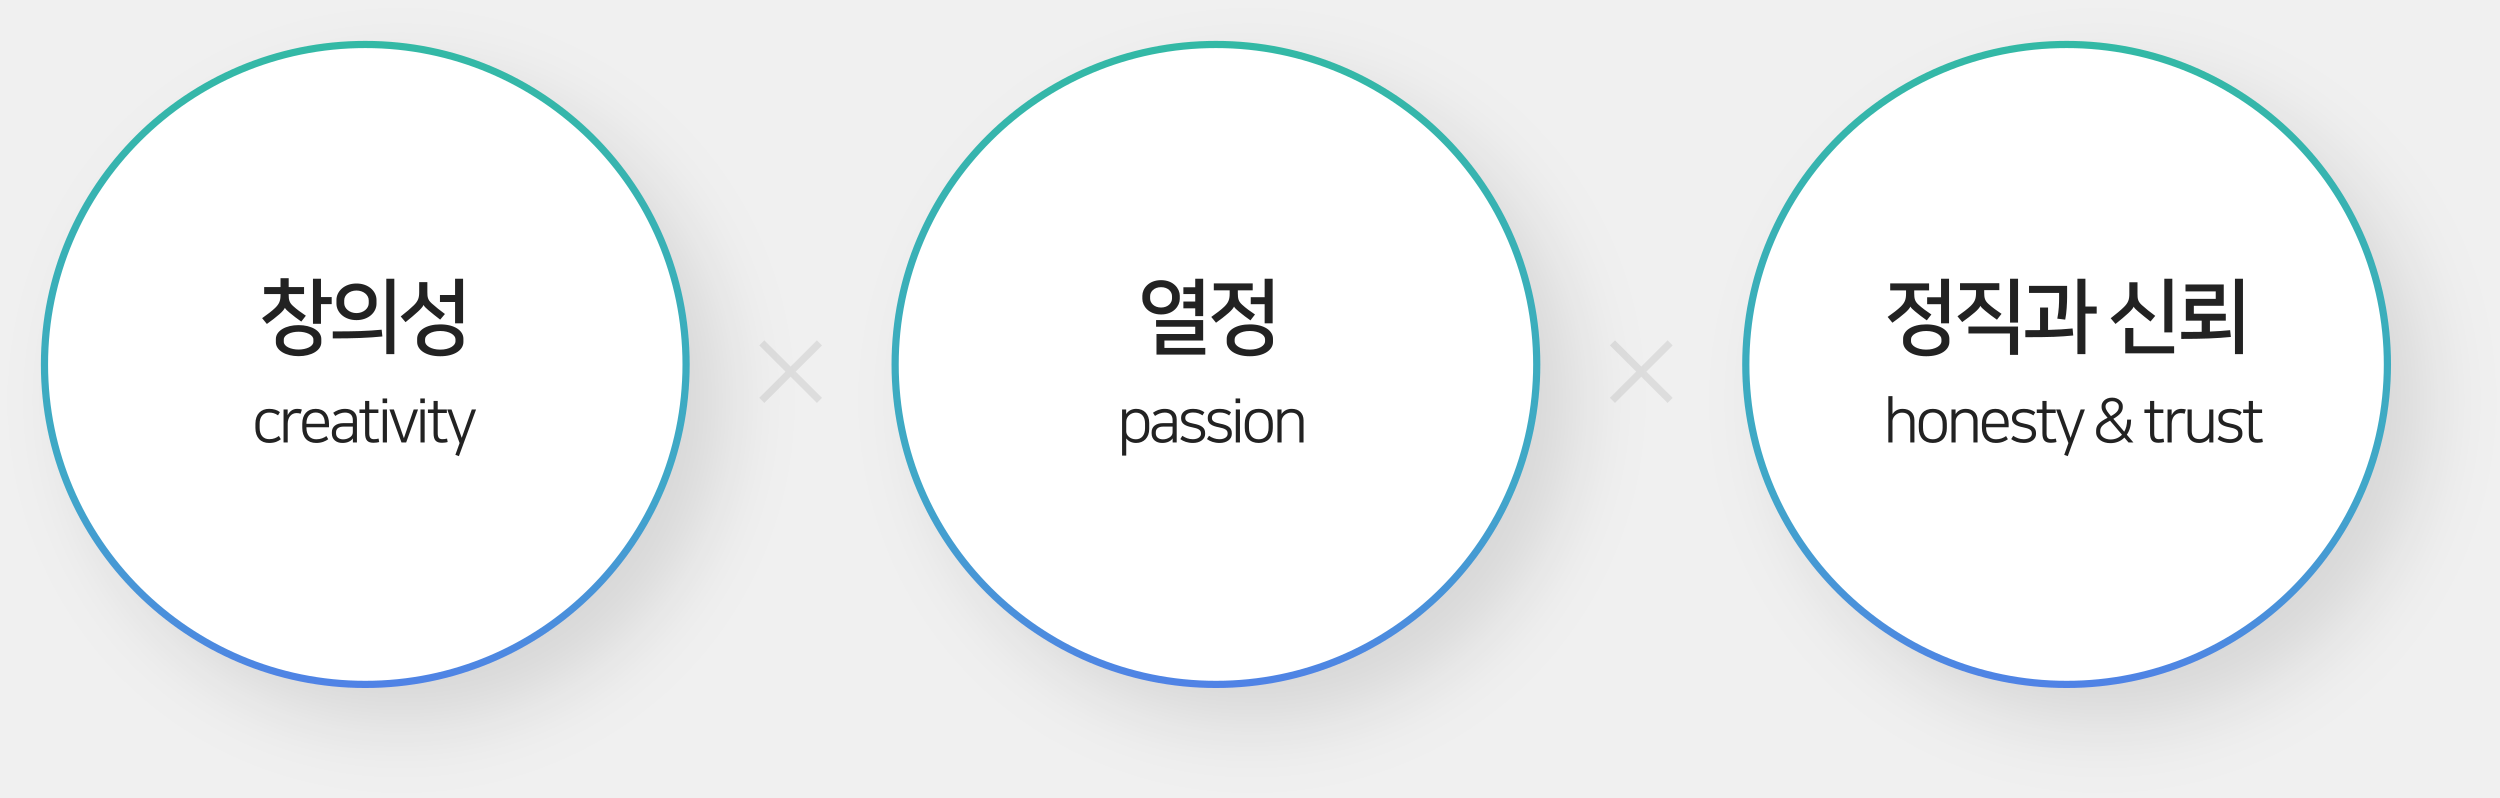
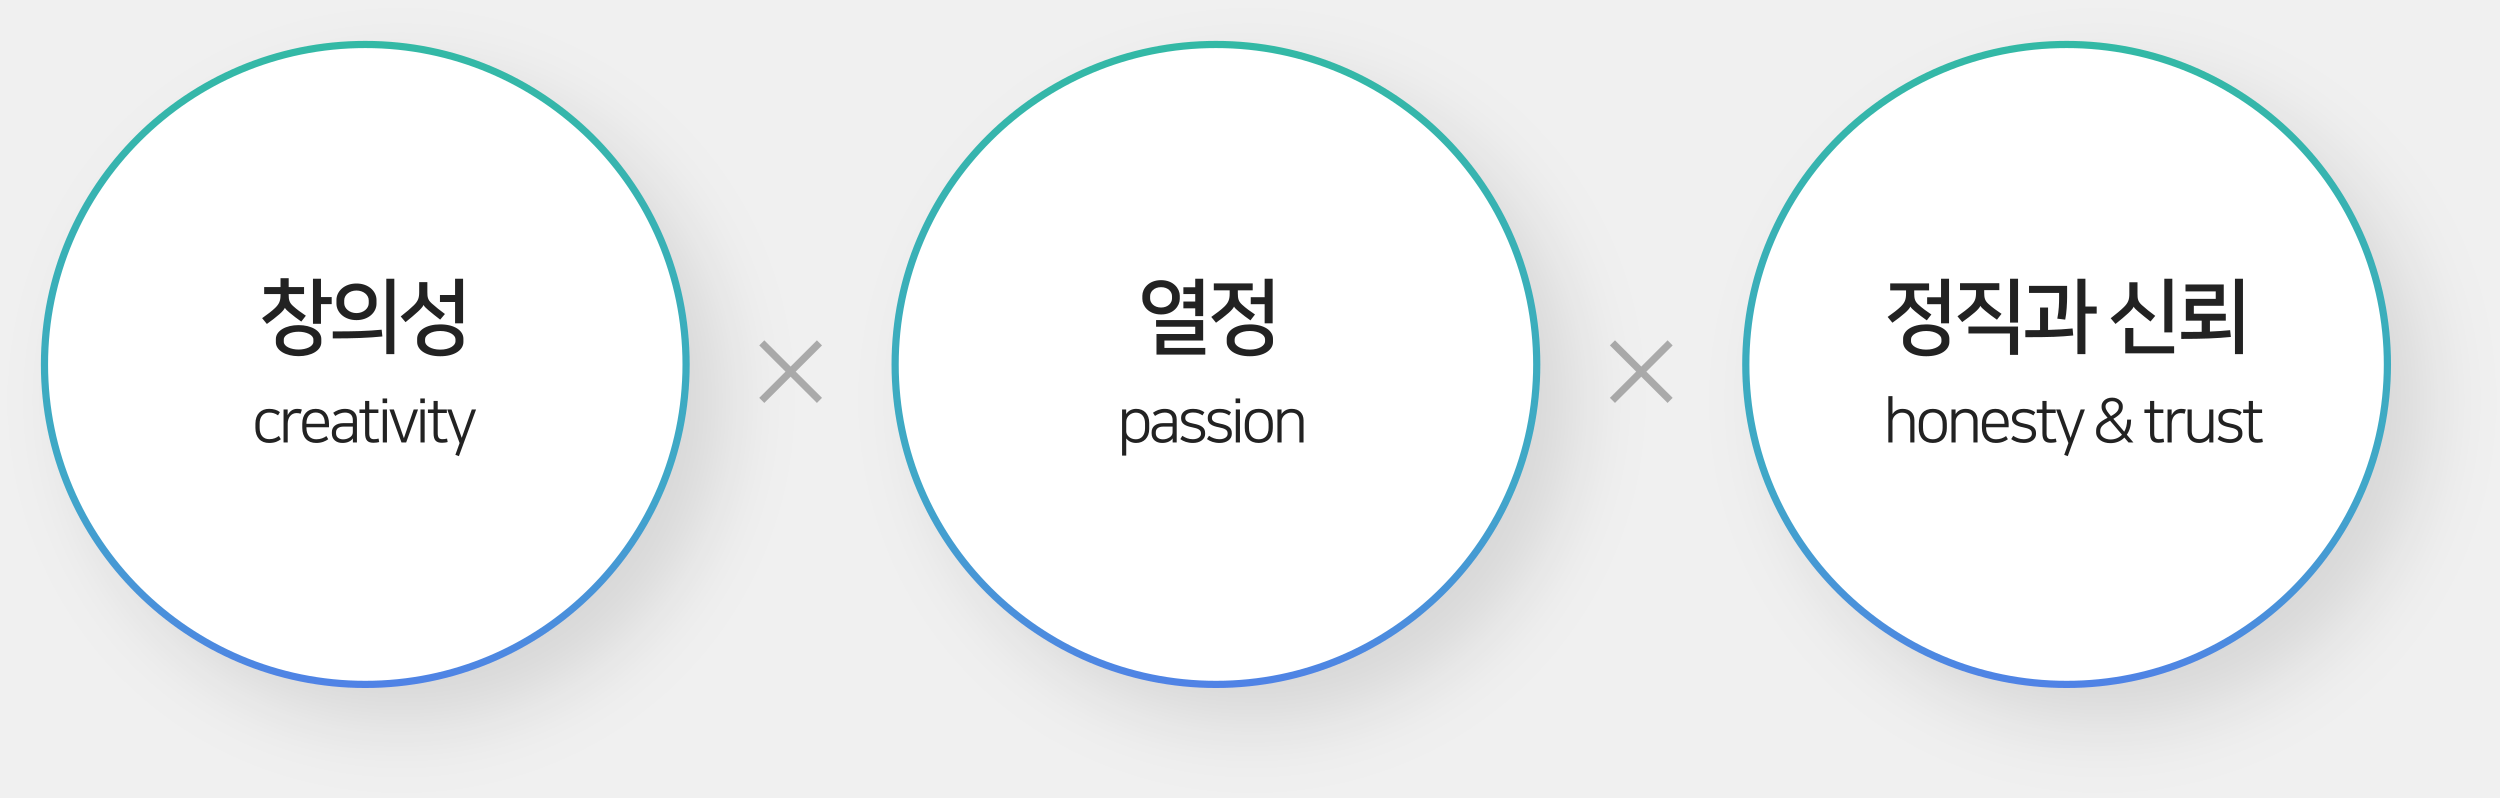
<svg xmlns="http://www.w3.org/2000/svg" width="367" height="117" viewBox="0 0 367 117" fill="none">
-   <g filter="url(#filter0_d_4_2608)">
-     <path d="M350.471 53.5C350.471 79.44 329.388 100.471 303.377 100.471C277.367 100.471 256.284 79.44 256.284 53.5C256.284 27.56 277.367 6.529 303.377 6.529C329.388 6.529 350.471 27.56 350.471 53.5Z" fill="white" stroke="url(#paint0_linear_4_2608)" stroke-width="1.058" />
+   <g filter="url(#filter0_d_1_45861)">
+     <path d="M350.471 53.5C350.471 79.44 329.388 100.471 303.377 100.471C277.367 100.471 256.284 79.44 256.284 53.5C256.284 27.56 277.367 6.529 303.377 6.529C329.388 6.529 350.471 27.56 350.471 53.5Z" fill="white" stroke="url(#paint0_linear_1_45861)" stroke-width="1.058" />
  </g>
  <path d="M279.375 50.198C279.375 51.362 280.647 52.298 282.771 52.298C284.895 52.298 286.167 51.362 286.167 50.198V49.718C286.167 48.554 284.895 47.618 282.771 47.618C280.647 47.618 279.375 48.554 279.375 49.718V50.198ZM280.455 45.014C280.539 45.194 280.779 45.422 281.139 45.722C281.715 46.202 282.231 46.598 282.855 47.03L283.527 46.166C282.819 45.698 282.195 45.242 281.631 44.726C281.103 44.246 281.007 43.838 281.007 43.07V42.626H283.191V41.606H277.479V42.626H279.807V43.118C279.807 43.994 279.603 44.45 279.015 45.026C278.583 45.446 277.875 45.986 277.107 46.526L277.803 47.378C278.475 46.91 279.123 46.394 279.639 45.95C280.023 45.626 280.371 45.218 280.443 45.014H280.455ZM285.003 50.126C285.003 50.714 284.139 51.326 282.771 51.326C281.403 51.326 280.539 50.714 280.539 50.126V49.79C280.539 49.202 281.403 48.59 282.771 48.59C284.139 48.59 285.003 49.202 285.003 49.79V50.126ZM286.119 47.462V40.922H284.943V43.634H282.903V44.654H284.943V47.462H286.119ZM290.729 44.906C290.813 45.086 291.053 45.314 291.413 45.614C291.989 46.094 292.529 46.502 293.153 46.934L293.825 46.07C293.117 45.602 292.469 45.134 291.905 44.618C291.377 44.138 291.281 43.73 291.281 42.962V42.59H293.501V41.57H287.729V42.59H290.081V43.01C290.081 43.886 289.877 44.342 289.289 44.918C288.857 45.338 288.125 45.89 287.357 46.43L288.053 47.282C288.725 46.814 289.397 46.286 289.913 45.842C290.297 45.518 290.645 45.11 290.717 44.906H290.729ZM288.965 48.95H295.061V52.094H296.249V47.93H288.965V48.95ZM296.249 47.354V40.922H295.073V47.354H296.249ZM306.139 51.986V46.034H307.795V45.002H306.139V40.922H304.963V51.986H306.139ZM304.255 48.218C303.079 48.326 302.107 48.398 300.655 48.434V45.146H299.479V48.458C298.855 48.47 298.135 48.47 297.319 48.47V49.502C301.111 49.502 302.359 49.442 304.351 49.25L304.255 48.218ZM297.859 42.998H302.275V43.814C302.275 44.402 302.251 45.626 302.011 46.778L303.175 46.922C303.379 45.974 303.451 44.414 303.451 43.622V41.966H297.859V42.998ZM313.173 48.146H311.985V51.866H319.161V50.834H313.173V48.146ZM318.897 48.794V40.922H317.721V48.794H318.897ZM313.233 45.026C313.305 45.206 313.557 45.458 313.917 45.758C314.493 46.238 315.081 46.73 315.693 47.198L316.389 46.37C315.681 45.854 314.973 45.29 314.409 44.774C313.833 44.246 313.785 43.85 313.785 43.106V41.438H312.585V43.154C312.585 43.994 312.417 44.45 311.805 45.062C311.385 45.482 310.617 46.13 309.849 46.718L310.557 47.558C311.193 47.054 311.925 46.442 312.417 45.986C312.789 45.65 313.161 45.23 313.221 45.026H313.233ZM323.207 47.078V48.71C322.319 48.722 321.335 48.734 320.207 48.722V49.754C323.351 49.754 325.463 49.67 327.491 49.466L327.383 48.47C326.435 48.566 325.487 48.626 324.419 48.674V47.078H326.747V46.058H322.055V44.894H326.447V41.762H320.831V42.782H325.271V43.874H320.879V47.078H323.207ZM329.267 51.986V40.922H328.091V51.986H329.267Z" fill="#222222" />
  <path d="M279.293 60.018C278.529 60.018 278.043 60.414 277.818 60.783V58.156H277.206V64.957H277.818V61.808C277.818 61.241 278.385 60.576 279.203 60.576C280.166 60.576 280.427 61.151 280.427 61.844V64.957H281.038V61.691C281.038 60.684 280.4 60.018 279.293 60.018ZM283.737 60.018C282.442 60.018 281.677 60.819 281.677 62.222V62.825C281.677 64.219 282.442 65.028 283.737 65.028C285.033 65.028 285.797 64.219 285.797 62.825V62.222C285.797 60.828 285.033 60.018 283.737 60.018ZM283.737 64.489C282.847 64.489 282.298 63.931 282.298 62.789V62.258C282.298 61.115 282.847 60.558 283.737 60.558C284.628 60.558 285.177 61.115 285.177 62.258V62.789C285.177 63.931 284.628 64.489 283.737 64.489ZM288.562 60.018C287.797 60.018 287.303 60.414 287.078 60.783V60.108H286.475V64.957H287.087V61.808C287.087 61.241 287.654 60.576 288.472 60.576C289.435 60.576 289.695 61.151 289.695 61.844V64.957H290.307V61.691C290.307 60.684 289.668 60.018 288.562 60.018ZM291.558 62.213V62.132C291.558 61.178 292.062 60.558 292.916 60.558C293.762 60.558 294.256 61.124 294.256 62.132V62.213H291.558ZM294.49 64.012C294.139 64.264 293.654 64.489 293.006 64.489C292.116 64.489 291.558 63.877 291.558 62.807V62.726H294.868V62.222C294.868 60.864 294.175 60.018 292.916 60.018C291.702 60.018 290.946 60.828 290.946 62.204V62.807C290.946 64.219 291.711 65.028 292.997 65.028C293.816 65.028 294.373 64.75 294.76 64.48L294.49 64.012ZM297.071 64.48C296.505 64.48 295.983 64.273 295.542 63.976L295.245 64.462C295.704 64.795 296.325 65.028 297.107 65.028C298.133 65.028 298.888 64.489 298.888 63.715V63.58C298.888 62.807 298.385 62.42 297.188 62.195C296.424 62.051 295.974 61.835 295.974 61.412V61.313C295.974 60.891 296.37 60.558 297.098 60.558C297.719 60.558 298.097 60.711 298.502 60.981L298.78 60.522C298.385 60.225 297.854 60.018 297.116 60.018C295.929 60.018 295.362 60.612 295.362 61.304V61.43C295.362 62.222 296.001 62.537 296.972 62.726C297.899 62.906 298.277 63.121 298.277 63.607V63.697C298.277 64.111 297.854 64.48 297.071 64.48ZM299.825 63.607C299.825 64.66 300.23 65.001 301.075 65.001C301.336 65.001 301.705 64.957 301.894 64.885L301.804 64.381C301.579 64.444 301.363 64.471 301.12 64.471C300.635 64.471 300.437 64.237 300.437 63.58V60.63H301.777V60.108H300.437V58.858H299.825V60.108H298.997V60.63H299.825V63.607ZM301.828 60.108L303.645 65.037L303.025 66.774L303.546 66.963L306.065 60.108H305.435L303.96 64.273L302.458 60.108H301.828ZM312.262 61.601C312.262 62.303 312.109 62.915 311.839 63.373L310.238 61.484C311.299 60.873 311.623 60.351 311.623 59.775V59.604C311.623 59.02 311.029 58.372 310.067 58.372C309.05 58.372 308.511 59.029 308.511 59.604V59.766C308.511 60.315 308.924 60.774 309.221 61.124L309.392 61.331C308.151 61.961 307.71 62.429 307.71 63.247V63.463C307.71 64.471 308.7 65.055 309.788 65.055H309.842C310.553 65.055 311.317 64.804 311.857 64.237L312.469 64.957H313.188L312.217 63.814C312.622 63.229 312.846 62.483 312.846 61.601H312.262ZM309.824 64.516C308.96 64.516 308.313 64.012 308.313 63.436V63.283C308.313 62.618 308.772 62.276 309.752 61.754L311.506 63.814C311.092 64.264 310.499 64.516 309.824 64.516ZM309.095 59.739V59.64C309.095 59.218 309.536 58.894 310.067 58.894C310.598 58.894 311.038 59.218 311.038 59.64V59.739C311.038 60.126 310.876 60.549 309.887 61.08C309.545 60.666 309.095 60.162 309.095 59.739ZM315.627 63.607C315.627 64.66 316.031 65.001 316.877 65.001C317.138 65.001 317.507 64.957 317.696 64.885L317.606 64.381C317.381 64.444 317.165 64.471 316.922 64.471C316.436 64.471 316.238 64.237 316.238 63.58V60.63H317.579V60.108H316.238V58.858H315.627V60.108H314.799V60.63H315.627V63.607ZM320.886 60.117C320.688 60.045 320.463 60.018 320.194 60.018C319.456 60.018 319.006 60.495 318.799 60.963V60.108H318.197V64.957H318.808V62.204C318.808 61.295 319.312 60.639 320.113 60.639C320.346 60.639 320.535 60.675 320.697 60.738L320.886 60.117ZM322.826 65.028C323.59 65.028 324.094 64.651 324.319 64.282V64.957H324.922V60.108H324.31V63.256C324.31 63.823 323.734 64.471 322.916 64.471C321.953 64.471 321.746 63.895 321.746 63.202V60.108H321.135V63.355C321.135 64.363 321.719 65.028 322.826 65.028ZM327.37 64.48C326.803 64.48 326.281 64.273 325.84 63.976L325.544 64.462C326.002 64.795 326.623 65.028 327.406 65.028C328.431 65.028 329.187 64.489 329.187 63.715V63.58C329.187 62.807 328.683 62.42 327.487 62.195C326.722 62.051 326.272 61.835 326.272 61.412V61.313C326.272 60.891 326.668 60.558 327.397 60.558C328.017 60.558 328.395 60.711 328.8 60.981L329.079 60.522C328.683 60.225 328.152 60.018 327.415 60.018C326.227 60.018 325.66 60.612 325.66 61.304V61.43C325.66 62.222 326.299 62.537 327.271 62.726C328.197 62.906 328.575 63.121 328.575 63.607V63.697C328.575 64.111 328.152 64.48 327.37 64.48ZM330.123 63.607C330.123 64.66 330.528 65.001 331.374 65.001C331.634 65.001 332.003 64.957 332.192 64.885L332.102 64.381C331.877 64.444 331.661 64.471 331.419 64.471C330.933 64.471 330.735 64.237 330.735 63.58V60.63H332.075V60.108H330.735V58.858H330.123V60.108H329.296V60.63H330.123V63.607Z" fill="#222222" />
-   <path d="M240.939 54.555L236.706 58.778M240.939 54.555L236.706 50.333M240.939 54.555L245.172 50.333M240.939 54.555L245.172 58.778" stroke="#DDDDDD" stroke-width="1.058" />
-   <g filter="url(#filter1_d_4_2608)">
-     <path d="M225.594 53.5C225.594 79.44 204.51 100.471 178.5 100.471C152.49 100.471 131.406 79.44 131.406 53.5C131.406 27.56 152.49 6.529 178.5 6.529C204.51 6.529 225.594 27.56 225.594 53.5Z" fill="white" stroke="url(#paint1_linear_4_2608)" stroke-width="1.058" />
+   <path d="M240.939 54.555L236.706 58.778M240.939 54.555L236.706 50.333M240.939 54.555L245.172 50.333M240.939 54.555L245.172 58.778" stroke="#AAAAAA" stroke-width="1.058" />
+   <g filter="url(#filter1_d_1_45861)">
+     <path d="M225.594 53.5C225.594 79.44 204.51 100.471 178.5 100.471C152.49 100.471 131.406 79.44 131.406 53.5C131.406 27.56 152.49 6.529 178.5 6.529C204.51 6.529 225.594 27.56 225.594 53.5Z" fill="white" stroke="url(#paint1_linear_1_45861)" stroke-width="1.058" />
  </g>
  <path d="M176.936 52.057V51.073H170.936V49.993H176.624V46.981H169.712V47.965H175.46V49.033H169.772V52.057H176.936ZM170.444 41.125C168.62 41.125 167.696 42.373 167.696 43.417V43.873C167.696 44.917 168.62 46.165 170.444 46.165C172.268 46.165 173.192 44.917 173.192 43.873V43.417C173.192 42.373 172.268 41.125 170.444 41.125ZM176.624 46.405V40.921H175.46V42.169H173.72V43.165H175.46V44.269H173.72V45.265H175.46V46.405H176.624ZM170.444 45.145C169.424 45.145 168.836 44.473 168.836 43.825V43.465C168.836 42.817 169.424 42.157 170.444 42.157C171.464 42.157 172.052 42.817 172.052 43.465V43.825C172.052 44.473 171.464 45.145 170.444 45.145ZM180.082 50.197C180.082 51.361 181.354 52.297 183.478 52.297C185.602 52.297 186.874 51.361 186.874 50.197V49.717C186.874 48.553 185.602 47.617 183.478 47.617C181.354 47.617 180.082 48.553 180.082 49.717V50.197ZM181.162 45.013C181.246 45.193 181.486 45.421 181.846 45.721C182.422 46.201 182.938 46.597 183.562 47.029L184.234 46.165C183.526 45.697 182.902 45.241 182.338 44.725C181.81 44.245 181.714 43.837 181.714 43.069V42.625H183.898V41.605H178.186V42.625H180.514V43.117C180.514 43.993 180.31 44.449 179.722 45.025C179.29 45.445 178.582 45.985 177.814 46.525L178.51 47.377C179.182 46.909 179.83 46.393 180.346 45.949C180.73 45.625 181.078 45.217 181.15 45.013H181.162ZM185.71 50.125C185.71 50.713 184.846 51.325 183.478 51.325C182.11 51.325 181.246 50.713 181.246 50.125V49.789C181.246 49.201 182.11 48.589 183.478 48.589C184.846 48.589 185.71 49.201 185.71 49.789V50.125ZM186.826 47.461V40.921H185.65V43.633H183.61V44.653H185.65V47.461H186.826Z" fill="#222222" />
  <path d="M165.34 64.38C165.601 64.722 166.096 65.028 166.78 65.028C167.886 65.028 168.705 64.272 168.705 62.95V62.095C168.705 60.773 167.931 60.017 166.78 60.017C166.177 60.017 165.61 60.305 165.322 60.791V60.107H164.72V66.881H165.331V64.38H165.34ZM168.093 62.86C168.093 63.885 167.562 64.488 166.744 64.488C165.916 64.488 165.331 63.912 165.331 63.345V61.924C165.331 61.069 166.078 60.575 166.744 60.575C167.571 60.575 168.093 61.151 168.093 62.185V62.86ZM170.615 65.028C170.983 65.028 171.325 64.956 171.595 64.821C171.847 64.695 172.045 64.515 172.135 64.362H172.144V64.956H172.738V61.564C172.738 60.584 172.072 60.017 170.992 60.017C170.255 60.017 169.706 60.278 169.256 60.593L169.553 61.061C169.967 60.773 170.462 60.566 170.983 60.566C171.739 60.566 172.135 60.962 172.135 61.663V62.113H170.768C169.643 62.113 169.058 62.662 169.058 63.444V63.642C169.058 64.497 169.697 65.028 170.615 65.028ZM172.135 63.444C172.135 63.813 171.937 64.056 171.676 64.218C171.388 64.398 171.091 64.497 170.705 64.497C170.21 64.497 169.67 64.245 169.67 63.615V63.471C169.67 62.977 170.003 62.626 170.777 62.626H172.135V63.444ZM175.096 64.479C174.529 64.479 174.008 64.272 173.567 63.975L173.27 64.461C173.729 64.794 174.35 65.028 175.132 65.028C176.158 65.028 176.913 64.488 176.913 63.714V63.579C176.913 62.806 176.41 62.419 175.213 62.194C174.449 62.05 173.999 61.834 173.999 61.411V61.312C173.999 60.89 174.395 60.557 175.123 60.557C175.744 60.557 176.122 60.71 176.526 60.98L176.805 60.521C176.41 60.224 175.879 60.017 175.141 60.017C173.954 60.017 173.387 60.611 173.387 61.303V61.429C173.387 62.221 174.026 62.536 174.997 62.725C175.924 62.905 176.302 63.12 176.302 63.606V63.696C176.302 64.11 175.879 64.479 175.096 64.479ZM179.01 64.479C178.444 64.479 177.922 64.272 177.481 63.975L177.184 64.461C177.643 64.794 178.264 65.028 179.046 65.028C180.072 65.028 180.827 64.488 180.827 63.714V63.579C180.827 62.806 180.324 62.419 179.127 62.194C178.363 62.05 177.913 61.834 177.913 61.411V61.312C177.913 60.89 178.309 60.557 179.037 60.557C179.658 60.557 180.036 60.71 180.44 60.98L180.719 60.521C180.324 60.224 179.793 60.017 179.055 60.017C177.868 60.017 177.301 60.611 177.301 61.303V61.429C177.301 62.221 177.94 62.536 178.911 62.725C179.838 62.905 180.216 63.12 180.216 63.606V63.696C180.216 64.11 179.793 64.479 179.01 64.479ZM181.413 64.956H182.025V60.107H181.413V64.956ZM181.386 59.181H182.052V58.497H181.386V59.181ZM184.79 60.017C183.494 60.017 182.73 60.818 182.73 62.221V62.824C182.73 64.218 183.494 65.028 184.79 65.028C186.085 65.028 186.85 64.218 186.85 62.824V62.221C186.85 60.827 186.085 60.017 184.79 60.017ZM184.79 64.488C183.899 64.488 183.35 63.93 183.35 62.788V62.257C183.35 61.114 183.899 60.557 184.79 60.557C185.68 60.557 186.229 61.114 186.229 62.257V62.788C186.229 63.93 185.68 64.488 184.79 64.488ZM189.614 60.017C188.85 60.017 188.355 60.413 188.13 60.782V60.107H187.528V64.956H188.139V61.807C188.139 61.24 188.706 60.575 189.525 60.575C190.487 60.575 190.748 61.151 190.748 61.843V64.956H191.36V61.69C191.36 60.683 190.721 60.017 189.614 60.017Z" fill="#222222" />
-   <path d="M116.061 54.555L111.828 58.778M116.061 54.555L111.828 50.333M116.061 54.555L120.294 50.333M116.061 54.555L120.294 58.778" stroke="#DDDDDD" stroke-width="1.058" />
-   <g filter="url(#filter2_d_4_2608)">
-     <path d="M100.716 53.5C100.716 79.44 79.633 100.471 53.623 100.471C27.612 100.471 6.529 79.44 6.529 53.5C6.529 27.56 27.612 6.529 53.623 6.529C79.633 6.529 100.716 27.56 100.716 53.5Z" fill="white" stroke="url(#paint2_linear_4_2608)" stroke-width="1.058" />
+   <path d="M116.061 54.555L111.828 58.778M116.061 54.555L111.828 50.333M116.061 54.555L120.295 50.333M116.061 54.555L120.295 58.778" stroke="#AAAAAA" stroke-width="1.058" />
+   <g filter="url(#filter2_d_1_45861)">
+     <path d="M100.716 53.5C100.716 79.44 79.633 100.471 53.623 100.471C27.612 100.471 6.529 79.44 6.529 53.5C6.529 27.56 27.612 6.529 53.623 6.529C79.633 6.529 100.716 27.56 100.716 53.5Z" fill="white" stroke="url(#paint2_linear_1_45861)" stroke-width="1.058" />
  </g>
  <path d="M43.832 47.726C41.948 47.726 40.496 48.566 40.496 49.766V50.246C40.496 51.446 41.948 52.286 43.832 52.286C45.716 52.286 47.168 51.446 47.168 50.246V49.766C47.168 48.566 45.716 47.726 43.832 47.726ZM41.828 45.194C41.912 45.374 42.152 45.602 42.512 45.902C43.088 46.382 43.604 46.778 44.228 47.21L44.9 46.346C44.192 45.878 43.568 45.422 43.004 44.906C42.476 44.426 42.38 44.018 42.38 43.274V43.166H44.636V42.146H42.38V40.838H41.18V42.146H38.78V43.166H41.18V43.322C41.18 44.174 40.976 44.63 40.388 45.206C39.956 45.626 39.248 46.166 38.48 46.706L39.176 47.558C39.848 47.09 40.496 46.574 41.012 46.13C41.396 45.806 41.744 45.398 41.816 45.194H41.828ZM48.692 43.61H47.12V40.922H45.944V47.534H47.12V44.642H48.692V43.61ZM43.832 51.314C42.728 51.314 41.66 50.87 41.66 50.174V49.838C41.66 49.142 42.728 48.698 43.832 48.698C44.936 48.698 46.004 49.142 46.004 49.838V50.174C46.004 50.87 44.936 51.314 43.832 51.314ZM52.33 46.994C54.142 46.994 55.27 45.818 55.27 44.582V44.03C55.27 42.794 54.142 41.618 52.33 41.618C50.518 41.618 49.39 42.794 49.39 44.03V44.582C49.39 45.818 50.518 46.994 52.33 46.994ZM52.33 45.962C51.322 45.962 50.53 45.29 50.53 44.51V44.102C50.53 43.286 51.322 42.65 52.33 42.65C53.338 42.65 54.13 43.286 54.13 44.102V44.51C54.13 45.29 53.338 45.962 52.33 45.962ZM56.026 48.398C54.034 48.59 52.018 48.662 48.85 48.65V49.682C51.994 49.682 54.106 49.598 56.134 49.394L56.026 48.398ZM57.886 51.986V40.922H56.71V51.986H57.886ZM61.236 50.198C61.236 51.362 62.508 52.298 64.632 52.298C66.756 52.298 68.028 51.362 68.028 50.198V49.718C68.028 48.554 66.756 47.618 64.632 47.618C62.508 47.618 61.236 48.554 61.236 49.718V50.198ZM62.184 44.774C62.256 44.954 62.508 45.218 62.868 45.518C63.444 45.998 63.996 46.454 64.62 46.922L65.316 46.094C64.608 45.578 63.924 45.038 63.36 44.522C62.784 43.994 62.736 43.598 62.736 42.854V41.414H61.536V42.902C61.536 43.742 61.368 44.198 60.756 44.81C60.336 45.23 59.592 45.866 58.824 46.454L59.532 47.294C60.168 46.79 60.876 46.19 61.368 45.734C61.74 45.398 62.112 44.978 62.172 44.774H62.184ZM67.98 47.462V40.922H66.804V43.31H64.584V44.33H66.804V47.462H67.98ZM66.864 50.126C66.864 50.714 66 51.326 64.632 51.326C63.264 51.326 62.4 50.714 62.4 50.126V49.79C62.4 49.202 63.264 48.59 64.632 48.59C66 48.59 66.864 49.202 66.864 49.79V50.126Z" fill="#222222" />
  <path d="M39.501 60.018C38.313 60.018 37.495 60.792 37.495 62.204V62.807C37.495 64.219 38.25 65.028 39.51 65.028C40.382 65.028 40.877 64.75 41.228 64.48L40.94 63.994C40.589 64.255 40.193 64.471 39.519 64.471C38.655 64.471 38.115 63.868 38.115 62.807V62.186C38.115 61.178 38.646 60.567 39.501 60.567C39.959 60.567 40.364 60.657 40.814 60.972L41.093 60.495C40.688 60.189 40.184 60.018 39.501 60.018ZM44.315 60.117C44.117 60.045 43.892 60.018 43.622 60.018C42.884 60.018 42.434 60.495 42.228 60.963V60.108H41.625V64.957H42.237V62.204C42.237 61.295 42.74 60.639 43.541 60.639C43.775 60.639 43.964 60.675 44.126 60.738L44.315 60.117ZM44.986 62.213V62.132C44.986 61.178 45.489 60.558 46.344 60.558C47.19 60.558 47.684 61.124 47.684 62.132V62.213H44.986ZM47.918 64.012C47.568 64.264 47.082 64.489 46.434 64.489C45.544 64.489 44.986 63.877 44.986 62.807V62.726H48.296V62.222C48.296 60.864 47.603 60.018 46.344 60.018C45.13 60.018 44.374 60.828 44.374 62.204V62.807C44.374 64.219 45.139 65.028 46.425 65.028C47.244 65.028 47.801 64.75 48.188 64.48L47.918 64.012ZM50.274 65.028C50.643 65.028 50.985 64.957 51.255 64.822C51.507 64.696 51.705 64.516 51.795 64.363H51.804V64.957H52.397V61.565C52.397 60.585 51.732 60.018 50.652 60.018C49.915 60.018 49.366 60.279 48.916 60.594L49.213 61.062C49.627 60.774 50.121 60.567 50.643 60.567C51.399 60.567 51.795 60.963 51.795 61.664V62.114H50.427C49.303 62.114 48.718 62.663 48.718 63.445V63.643C48.718 64.498 49.357 65.028 50.274 65.028ZM51.795 63.445C51.795 63.814 51.597 64.057 51.336 64.219C51.048 64.399 50.751 64.498 50.364 64.498C49.87 64.498 49.33 64.246 49.33 63.616V63.472C49.33 62.977 49.663 62.627 50.436 62.627H51.795V63.445ZM53.596 63.607C53.596 64.66 54 65.001 54.846 65.001C55.107 65.001 55.476 64.957 55.664 64.885L55.575 64.381C55.35 64.444 55.134 64.471 54.891 64.471C54.405 64.471 54.207 64.237 54.207 63.58V60.63H55.547V60.108H54.207V58.858H53.596V60.108H52.768V60.63H53.596V63.607ZM56.193 64.957H56.804V60.108H56.193V64.957ZM56.166 59.181H56.831V58.498H56.166V59.181ZM59.623 64.957L61.368 60.108H60.73L59.29 64.327L57.824 60.108H57.167L58.939 64.957H59.623ZM61.728 64.957H62.34V60.108H61.728V64.957ZM61.701 59.181H62.367V58.498H61.701V59.181ZM63.647 63.607C63.647 64.66 64.052 65.001 64.897 65.001C65.158 65.001 65.527 64.957 65.716 64.885L65.626 64.381C65.401 64.444 65.185 64.471 64.942 64.471C64.457 64.471 64.259 64.237 64.259 63.58V60.63H65.599V60.108H64.259V58.858H63.647V60.108H62.82V60.63H63.647V63.607ZM65.65 60.108L67.468 65.037L66.847 66.774L67.368 66.963L69.887 60.108H69.258L67.782 64.273L66.28 60.108H65.65Z" fill="#222222" />
  <defs>
-     <filter id="filter0_d_4_2608" x="250.463" y="0.709" width="116.411" height="116.166" filterUnits="userSpaceOnUse" color-interpolation-filters="sRGB">
+     <filter id="filter0_d_1_45861" x="250.463" y="0.709" width="116.411" height="116.166" filterUnits="userSpaceOnUse" color-interpolation-filters="sRGB">
      <feFlood flood-opacity="0" result="BackgroundImageFix" />
      <feColorMatrix in="SourceAlpha" type="matrix" values="0 0 0 0 0 0 0 0 0 0 0 0 0 0 0 0 0 0 127 0" result="hardAlpha" />
      <feOffset dx="5.291" dy="5.291" />
      <feGaussianBlur stdDeviation="5.291" />
      <feColorMatrix type="matrix" values="0 0 0 0 0 0 0 0 0 0 0 0 0 0 0 0 0 0 0.102 0" />
-       <feBlend mode="normal" in2="BackgroundImageFix" result="effect1_dropShadow_4_2608" />
-       <feBlend mode="normal" in="SourceGraphic" in2="effect1_dropShadow_4_2608" result="shape" />
+       <feBlend mode="normal" in2="BackgroundImageFix" result="effect1_dropShadow_1_45861" />
+       <feBlend mode="normal" in="SourceGraphic" in2="effect1_dropShadow_1_45861" result="shape" />
    </filter>
-     <filter id="filter1_d_4_2608" x="125.586" y="0.709" width="116.411" height="116.166" filterUnits="userSpaceOnUse" color-interpolation-filters="sRGB">
+     <filter id="filter1_d_1_45861" x="125.586" y="0.709" width="116.411" height="116.166" filterUnits="userSpaceOnUse" color-interpolation-filters="sRGB">
      <feFlood flood-opacity="0" result="BackgroundImageFix" />
      <feColorMatrix in="SourceAlpha" type="matrix" values="0 0 0 0 0 0 0 0 0 0 0 0 0 0 0 0 0 0 127 0" result="hardAlpha" />
      <feOffset dx="5.291" dy="5.291" />
      <feGaussianBlur stdDeviation="5.291" />
      <feColorMatrix type="matrix" values="0 0 0 0 0 0 0 0 0 0 0 0 0 0 0 0 0 0 0.102 0" />
-       <feBlend mode="normal" in2="BackgroundImageFix" result="effect1_dropShadow_4_2608" />
-       <feBlend mode="normal" in="SourceGraphic" in2="effect1_dropShadow_4_2608" result="shape" />
+       <feBlend mode="normal" in2="BackgroundImageFix" result="effect1_dropShadow_1_45861" />
+       <feBlend mode="normal" in="SourceGraphic" in2="effect1_dropShadow_1_45861" result="shape" />
    </filter>
-     <filter id="filter2_d_4_2608" x="0.709" y="0.709" width="116.411" height="116.166" filterUnits="userSpaceOnUse" color-interpolation-filters="sRGB">
+     <filter id="filter2_d_1_45861" x="0.709" y="0.709" width="116.411" height="116.166" filterUnits="userSpaceOnUse" color-interpolation-filters="sRGB">
      <feFlood flood-opacity="0" result="BackgroundImageFix" />
      <feColorMatrix in="SourceAlpha" type="matrix" values="0 0 0 0 0 0 0 0 0 0 0 0 0 0 0 0 0 0 127 0" result="hardAlpha" />
      <feOffset dx="5.291" dy="5.291" />
      <feGaussianBlur stdDeviation="5.291" />
      <feColorMatrix type="matrix" values="0 0 0 0 0 0 0 0 0 0 0 0 0 0 0 0 0 0 0.102 0" />
-       <feBlend mode="normal" in2="BackgroundImageFix" result="effect1_dropShadow_4_2608" />
-       <feBlend mode="normal" in="SourceGraphic" in2="effect1_dropShadow_4_2608" result="shape" />
+       <feBlend mode="normal" in2="BackgroundImageFix" result="effect1_dropShadow_1_45861" />
+       <feBlend mode="normal" in="SourceGraphic" in2="effect1_dropShadow_1_45861" result="shape" />
    </filter>
-     <linearGradient id="paint0_linear_4_2608" x1="303.377" y1="6" x2="303.377" y2="101" gradientUnits="userSpaceOnUse">
+     <linearGradient id="paint0_linear_1_45861" x1="303.377" y1="6" x2="303.377" y2="101" gradientUnits="userSpaceOnUse">
      <stop stop-color="#33B9A5" />
      <stop offset="0.69" stop-color="#40A7C9" />
      <stop offset="1" stop-color="#5082E6" />
    </linearGradient>
-     <linearGradient id="paint1_linear_4_2608" x1="178.5" y1="6" x2="178.5" y2="101" gradientUnits="userSpaceOnUse">
+     <linearGradient id="paint1_linear_1_45861" x1="178.5" y1="6" x2="178.5" y2="101" gradientUnits="userSpaceOnUse">
      <stop stop-color="#33B9A5" />
      <stop offset="0.69" stop-color="#40A7C9" />
      <stop offset="1" stop-color="#5082E6" />
    </linearGradient>
-     <linearGradient id="paint2_linear_4_2608" x1="53.623" y1="6" x2="53.623" y2="101" gradientUnits="userSpaceOnUse">
+     <linearGradient id="paint2_linear_1_45861" x1="53.623" y1="6" x2="53.623" y2="101" gradientUnits="userSpaceOnUse">
      <stop stop-color="#33B9A5" />
      <stop offset="0.69" stop-color="#40A7C9" />
      <stop offset="1" stop-color="#5082E6" />
    </linearGradient>
  </defs>
</svg>
